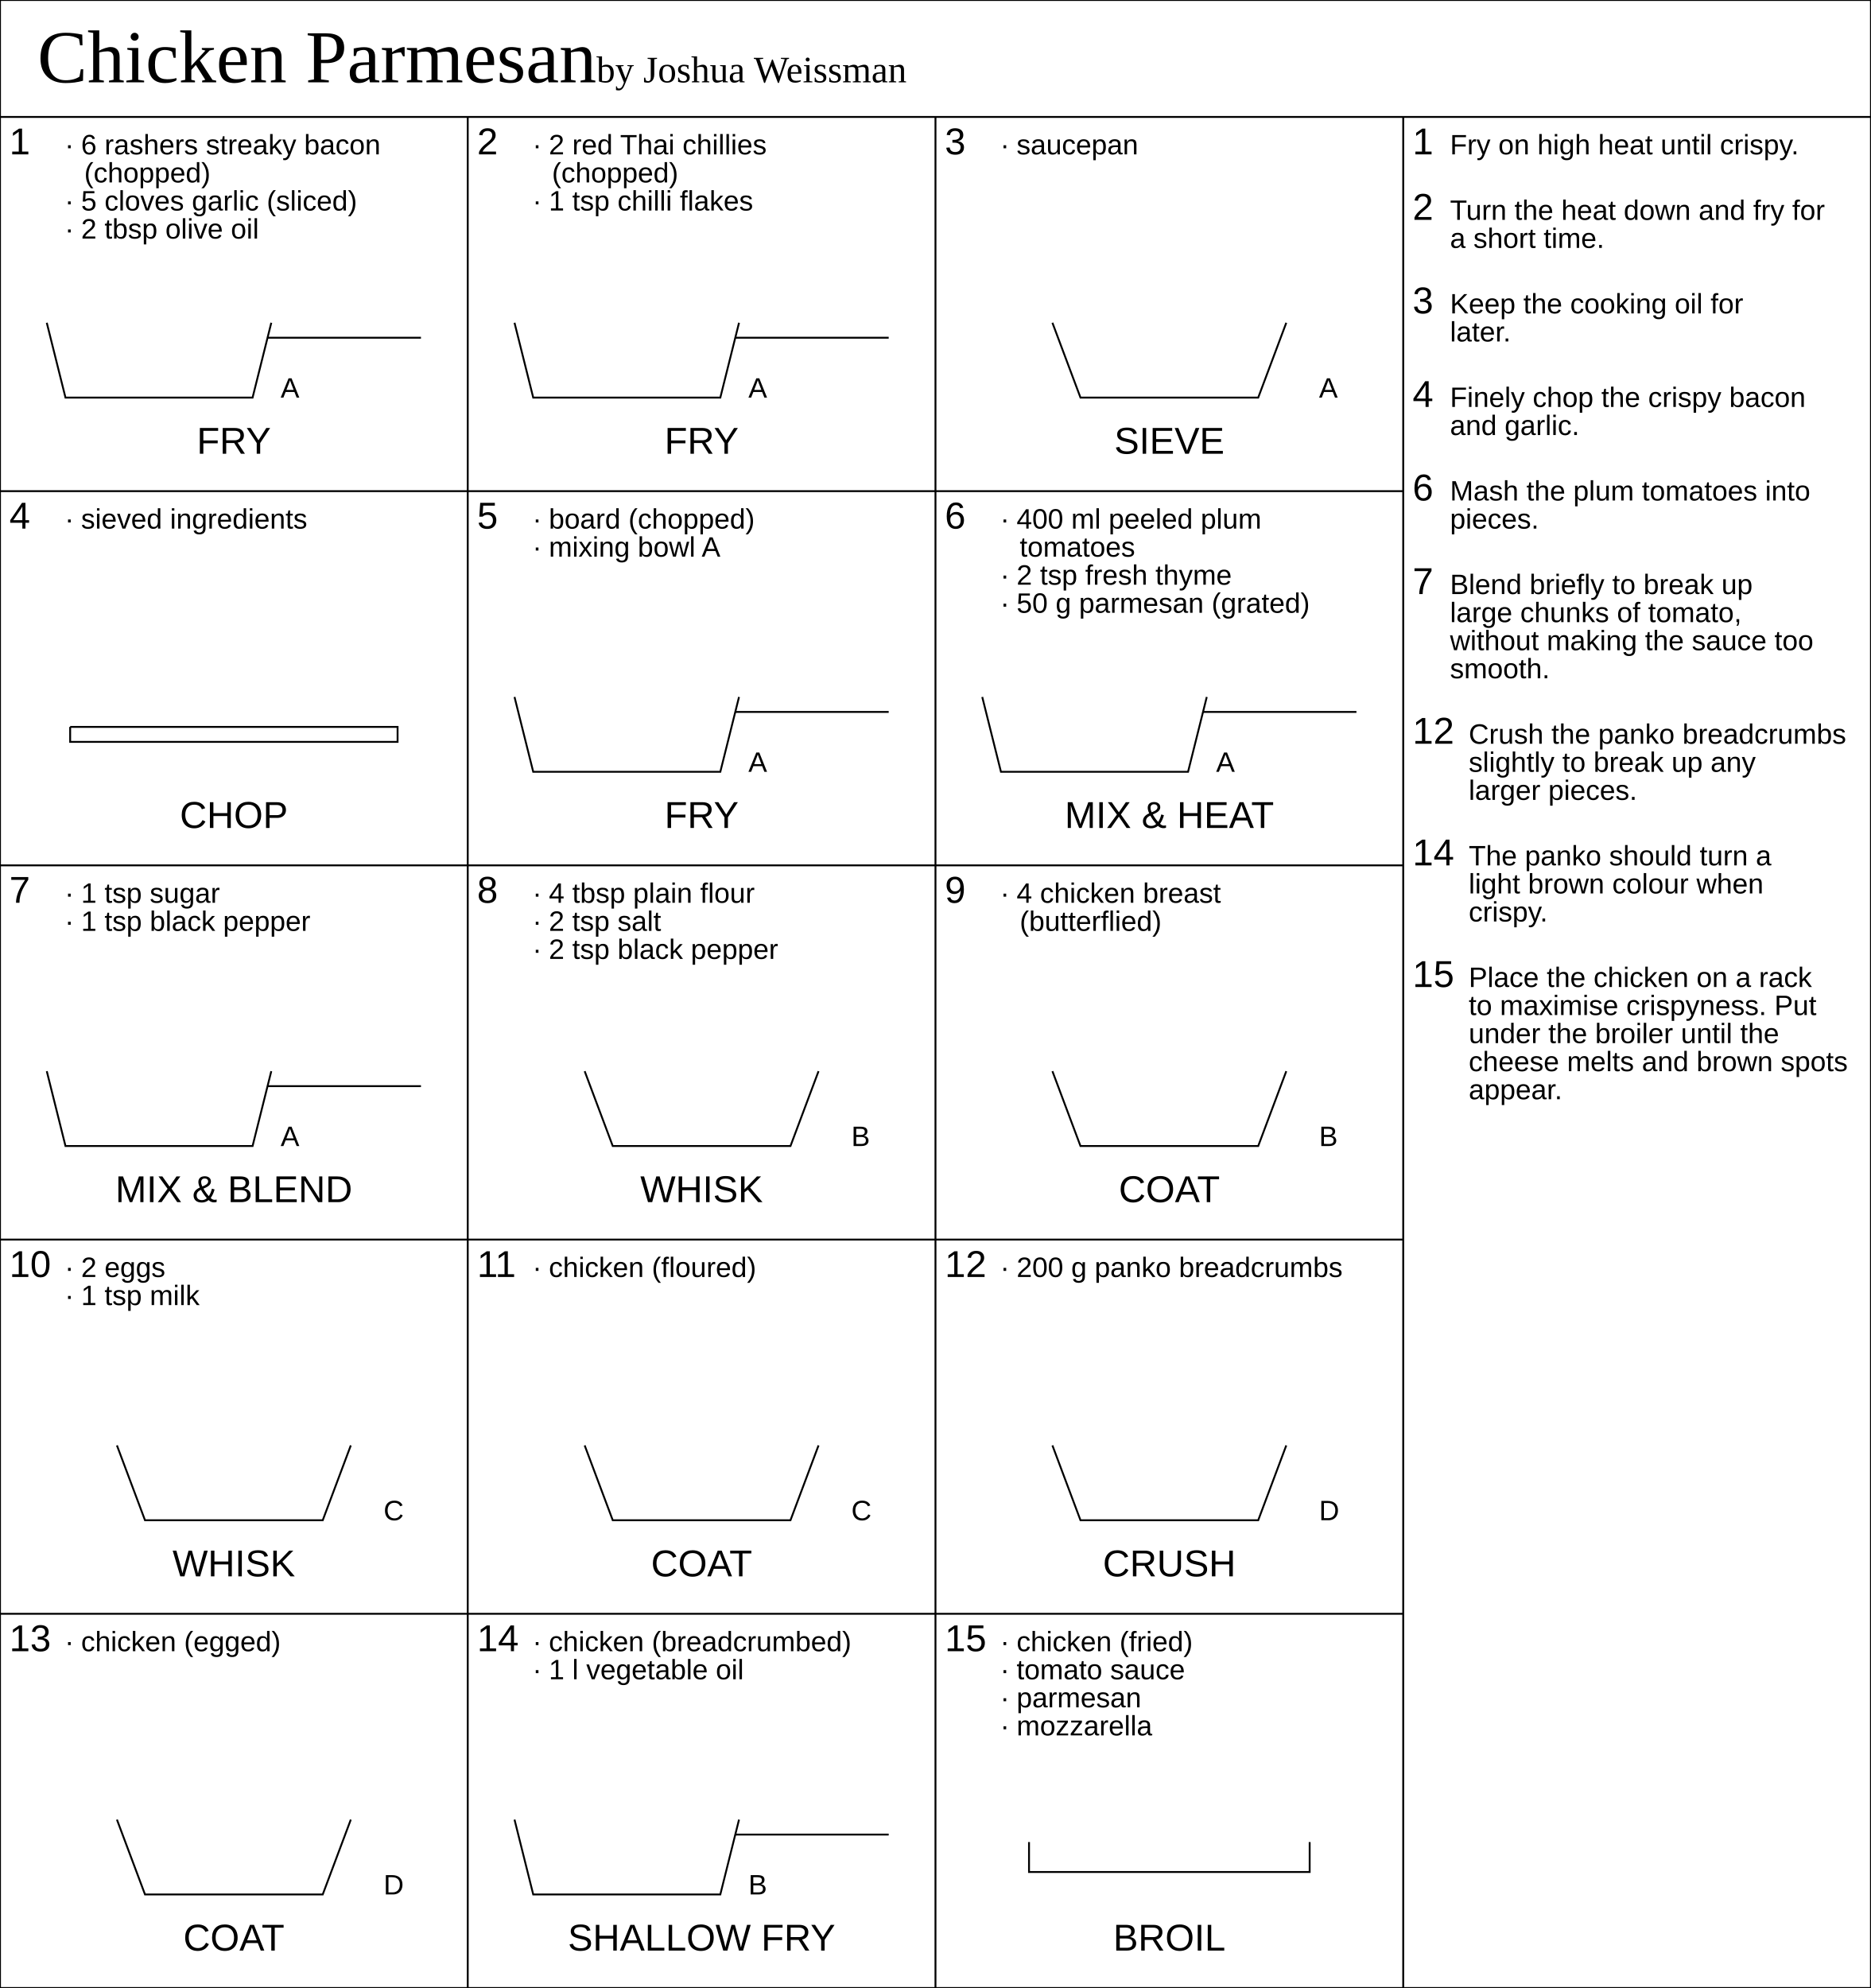
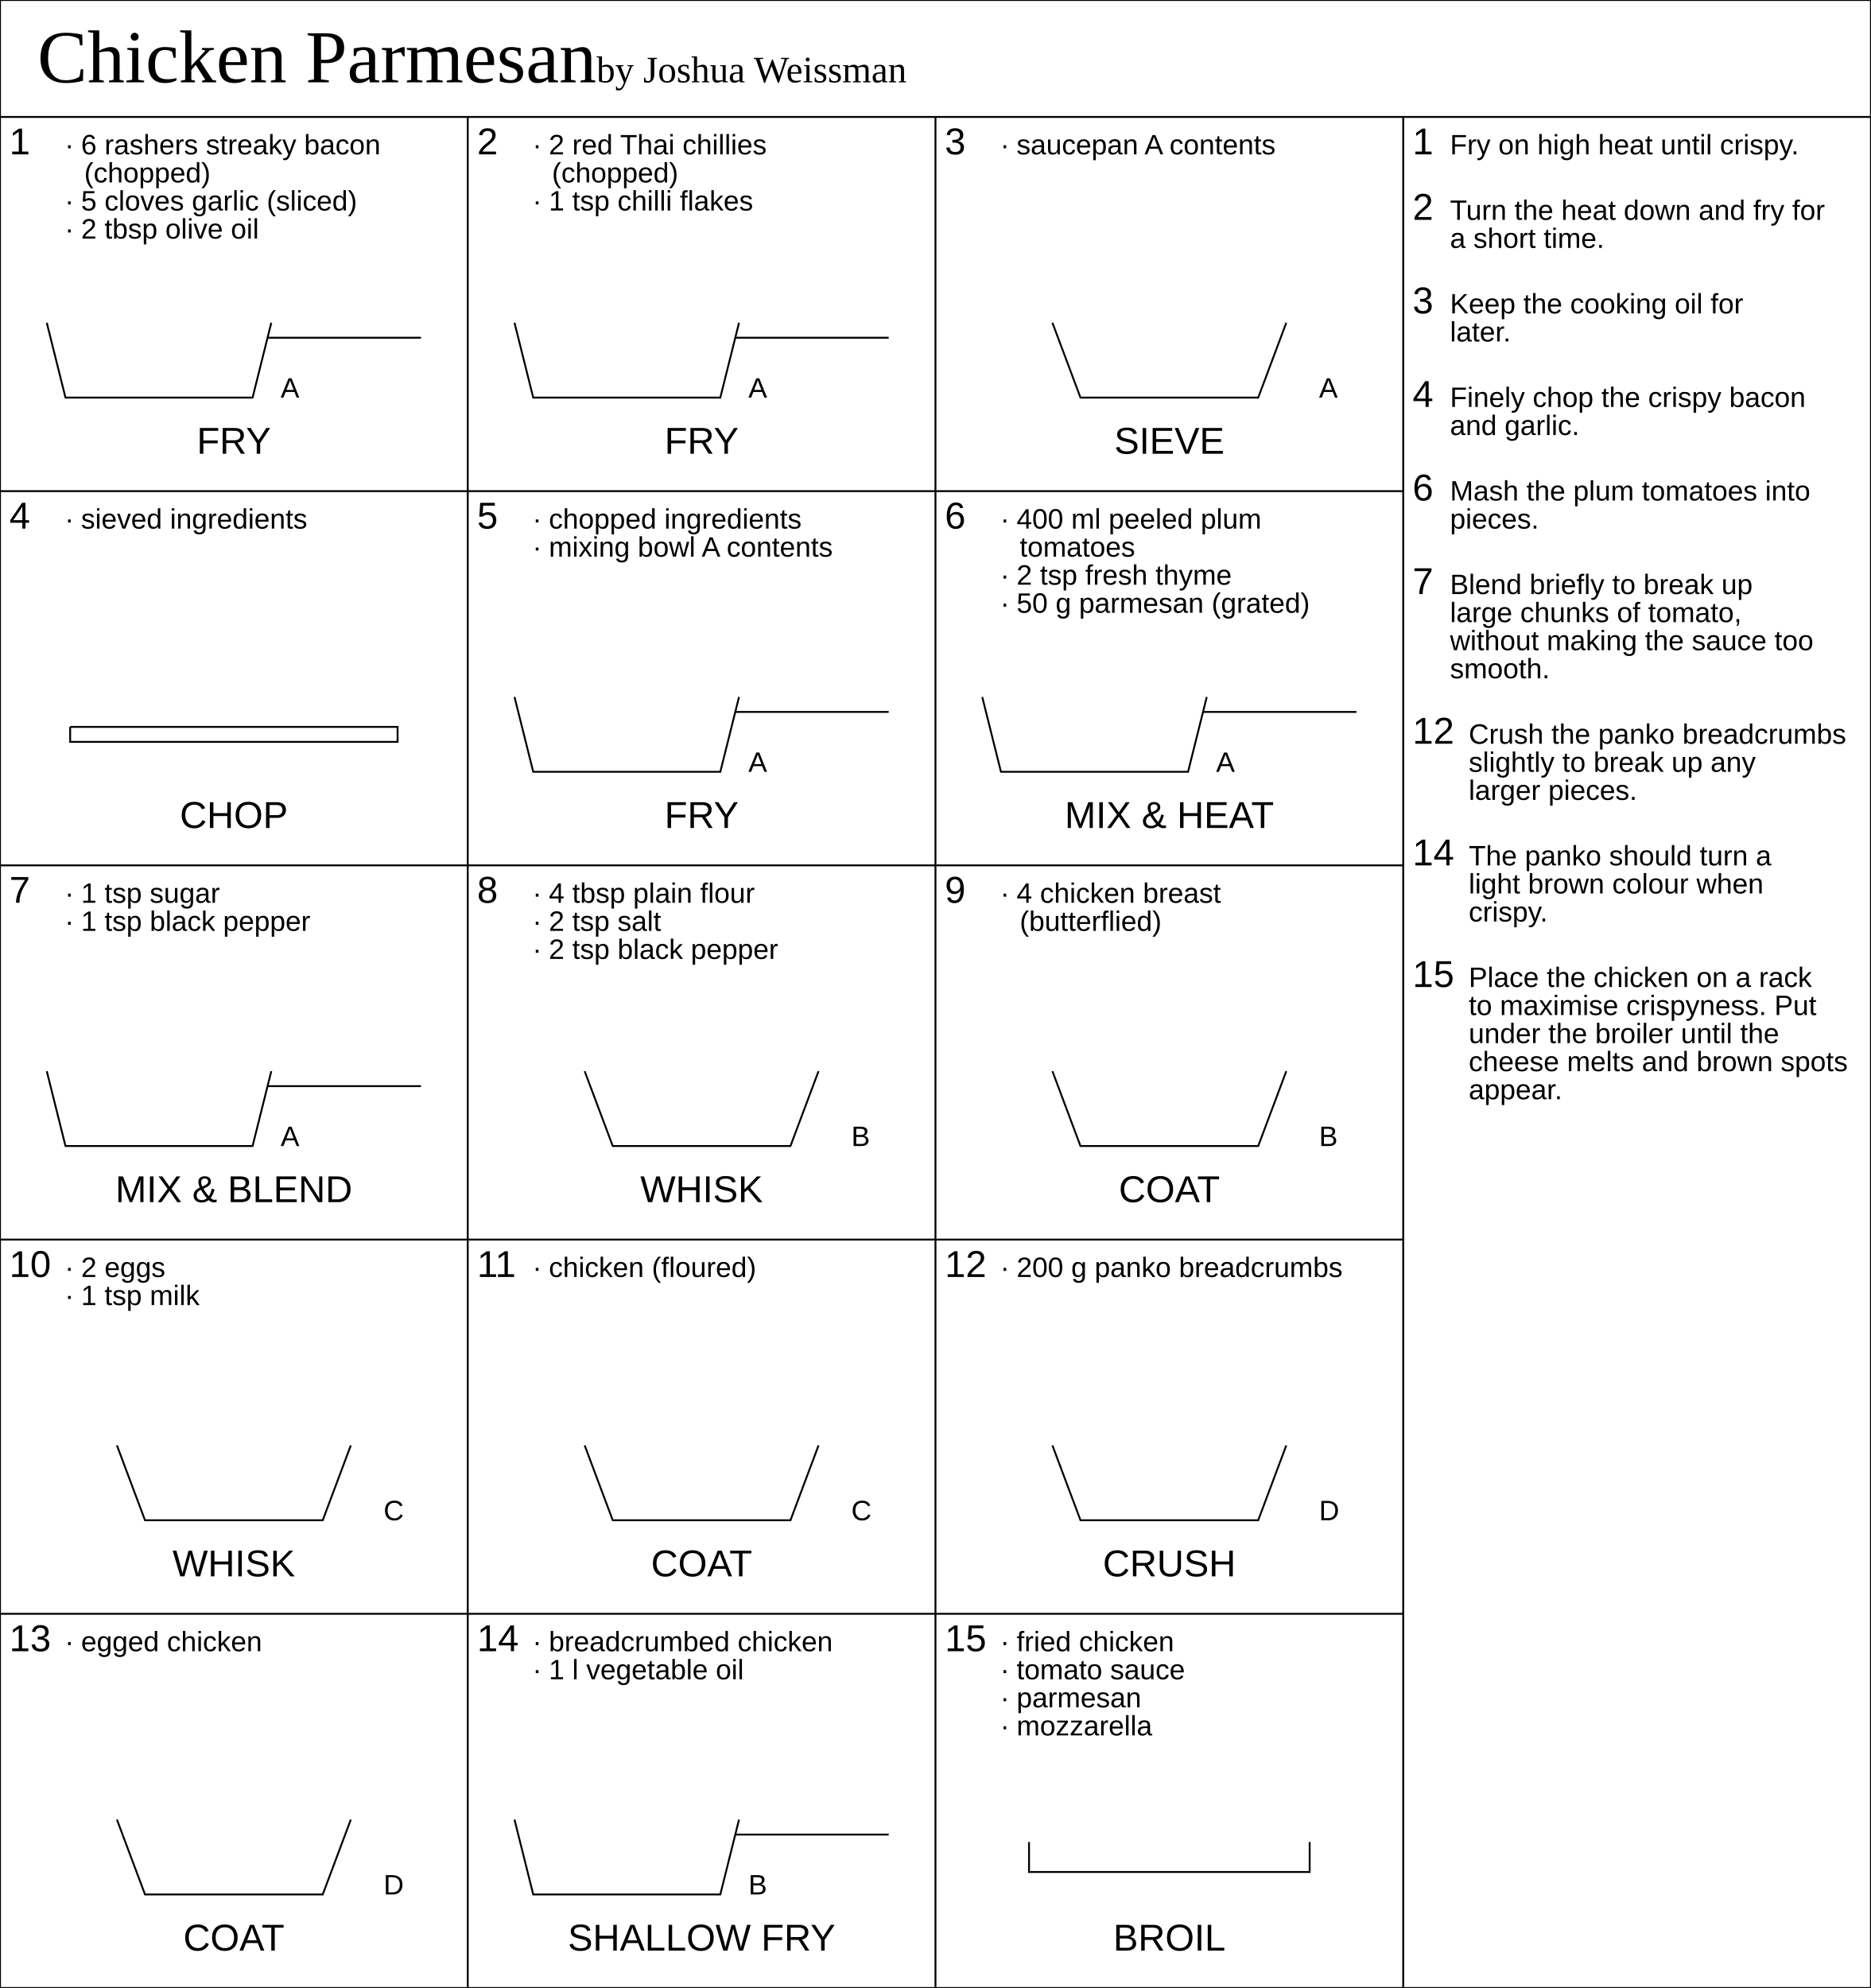
<svg xmlns="http://www.w3.org/2000/svg" width="2000" height="2125.0">
  <text x="40.0" y="88.0" font-size="80">
Chicken Parmesan<tspan font-size="40">  by Joshua Weissman</tspan>
  </text>
  <polyline points="0,0 0,2125.0 " style="fill:none;stroke:black;stroke-width:2" />
  <polyline points="2000,0 2000,2125.0 " style="fill:none;stroke:black;stroke-width:2" />
  <polyline points="500,125.0 500,2125.0 " style="fill:none;stroke:black;stroke-width:2" />
  <polyline points="1000,125.0 1000,2125.0 " style="fill:none;stroke:black;stroke-width:2" />
  <polyline points="1500,125.0 1500,2125.0 " style="fill:none;stroke:black;stroke-width:2" />
  <polyline points="0,0 2000,0 " style="fill:none;stroke:black;stroke-width:2" />
  <polyline points="0,125.0 2000,125.0 " style="fill:none;stroke:black;stroke-width:2" />
  <polyline points="0,2125.0 2000,2125.0 " style="fill:none;stroke:black;stroke-width:2" />
  <polyline points="0,525.0 1500,525.0 " style="fill:none;stroke:black;stroke-width:2" />
  <polyline points="0,925.0 1500,925.0 " style="fill:none;stroke:black;stroke-width:2" />
  <polyline points="0,1325.0 1500,1325.0 " style="fill:none;stroke:black;stroke-width:2" />
  <polyline points="0,1725.0 1500,1725.0 " style="fill:none;stroke:black;stroke-width:2" />
  <text x="10.0" y="165.0" text-anchor="left" style="font-family:Arial;font-size:40"> 
1 </text>
  <text x="70.0" y="165.0" text-anchor="left" style="font-family:Arial;font-size:30"> 
∙ 6 rashers streaky bacon </text>
  <text x="90.0" y="195.0" text-anchor="left" style="font-family:Arial;font-size:30"> 
(chopped) </text>
  <text x="70.0" y="225.0" text-anchor="left" style="font-family:Arial;font-size:30"> 
∙ 5 cloves garlic (sliced) </text>
  <text x="70.0" y="255.0" text-anchor="left" style="font-family:Arial;font-size:30"> 
∙ 2 tbsp olive oil </text>
  <polyline points="50.0,345.0 70.0,425.0 270.0,425.0 290.0,345.0" style="fill:none;stroke:black;stroke-width:2" />
  <polyline points="286,361.0 450.0,361.0" style="fill:none;stroke:black;stroke-width:2" />
  <text x="300.0" y="425.0" text-anchor="left" style="font-family:Arial;font-size:30"> 
A </text>
  <text x="250.0" y="485.0" text-anchor="middle" style="font-family:Arial;font-size:40"> 
FRY </text>
  <text x="1510.0" y="165.0" text-anchor="left" style="font-family:Arial;font-size:40"> 
1 </text>
  <text x="1550.0" y="165.0" text-anchor="left" style="font-family:Arial;font-size:30"> 
Fry on high heat until crispy. </text>
  <text x="510.0" y="165.0" text-anchor="left" style="font-family:Arial;font-size:40"> 
2 </text>
  <text x="570.0" y="165.0" text-anchor="left" style="font-family:Arial;font-size:30"> 
∙ 2 red Thai chillies </text>
  <text x="590.0" y="195.0" text-anchor="left" style="font-family:Arial;font-size:30"> 
(chopped) </text>
  <text x="570.0" y="225.0" text-anchor="left" style="font-family:Arial;font-size:30"> 
∙ 1 tsp chilli flakes </text>
  <polyline points="550.0,345.0 570.0,425.0 770.0,425.0 790.0,345.0" style="fill:none;stroke:black;stroke-width:2" />
  <polyline points="786.0,361.0 950.0,361.0" style="fill:none;stroke:black;stroke-width:2" />
  <text x="800.0" y="425.0" text-anchor="left" style="font-family:Arial;font-size:30"> 
A </text>
  <text x="750.0" y="485.0" text-anchor="middle" style="font-family:Arial;font-size:40"> 
FRY </text>
  <text x="1510.0" y="235.0" text-anchor="left" style="font-family:Arial;font-size:40"> 
2 </text>
  <text x="1550.0" y="235.0" text-anchor="left" style="font-family:Arial;font-size:30"> 
Turn the heat down and fry for </text>
  <text x="1550.0" y="265.0" text-anchor="left" style="font-family:Arial;font-size:30"> 
a short time. </text>
  <text x="1010.0" y="165.0" text-anchor="left" style="font-family:Arial;font-size:40"> 
3 </text>
  <text x="1070.0" y="165.0" text-anchor="left" style="font-family:Arial;font-size:30"> 
- ∙ saucepan </text>
+ ∙ saucepan A contents </text>
  <polyline points="1125.0,345.0 1155.0,425.0 1345.0,425.0 1375.0,345.0" style="fill:none;stroke:black;stroke-width:2" />
  <text x="1410.0" y="425.0" text-anchor="left" style="font-family:Arial;font-size:30"> 
A </text>
  <text x="1250.0" y="485.0" text-anchor="middle" style="font-family:Arial;font-size:40"> 
SIEVE </text>
  <text x="1510.0" y="335.0" text-anchor="left" style="font-family:Arial;font-size:40"> 
3 </text>
  <text x="1550.0" y="335.0" text-anchor="left" style="font-family:Arial;font-size:30"> 
Keep the cooking oil for </text>
  <text x="1550.0" y="365.0" text-anchor="left" style="font-family:Arial;font-size:30"> 
later. </text>
  <text x="10.0" y="565.0" text-anchor="left" style="font-family:Arial;font-size:40"> 
4 </text>
  <text x="70.0" y="565.0" text-anchor="left" style="font-family:Arial;font-size:30"> 
∙ sieved ingredients </text>
  <polyline points="75.0,777.0 75.0,793.0 425.0,793.0 425.0,777.0 75.0,777.0" style="fill:none;stroke:black;stroke-width:2" />
  <text x="250.0" y="885.0" text-anchor="middle" style="font-family:Arial;font-size:40"> 
CHOP </text>
  <text x="1510.0" y="435.0" text-anchor="left" style="font-family:Arial;font-size:40"> 
4 </text>
  <text x="1550.0" y="435.0" text-anchor="left" style="font-family:Arial;font-size:30"> 
Finely chop the crispy bacon </text>
  <text x="1550.0" y="465.0" text-anchor="left" style="font-family:Arial;font-size:30"> 
and garlic. </text>
  <text x="510.0" y="565.0" text-anchor="left" style="font-family:Arial;font-size:40"> 
5 </text>
  <text x="570.0" y="565.0" text-anchor="left" style="font-family:Arial;font-size:30"> 
- ∙ board (chopped) </text>
+ ∙ chopped ingredients </text>
  <text x="570.0" y="595.0" text-anchor="left" style="font-family:Arial;font-size:30"> 
- ∙ mixing bowl A </text>
+ ∙ mixing bowl A contents </text>
  <polyline points="550.0,745.0 570.0,825.0 770.0,825.0 790.0,745.0" style="fill:none;stroke:black;stroke-width:2" />
  <polyline points="786.0,761.0 950.0,761.0" style="fill:none;stroke:black;stroke-width:2" />
  <text x="800.0" y="825.0" text-anchor="left" style="font-family:Arial;font-size:30"> 
A </text>
  <text x="750.0" y="885.0" text-anchor="middle" style="font-family:Arial;font-size:40"> 
FRY </text>
  <text x="1010.0" y="565.0" text-anchor="left" style="font-family:Arial;font-size:40"> 
6 </text>
  <text x="1070.0" y="565.0" text-anchor="left" style="font-family:Arial;font-size:30"> 
∙ 400 ml peeled plum </text>
  <text x="1090.0" y="595.0" text-anchor="left" style="font-family:Arial;font-size:30"> 
tomatoes </text>
  <text x="1070.0" y="625.0" text-anchor="left" style="font-family:Arial;font-size:30"> 
∙ 2 tsp fresh thyme </text>
  <text x="1070.0" y="655.0" text-anchor="left" style="font-family:Arial;font-size:30"> 
∙ 50 g parmesan (grated) </text>
  <polyline points="1050.0,745.0 1070.0,825.0 1270.0,825.0 1290.0,745.0" style="fill:none;stroke:black;stroke-width:2" />
  <polyline points="1286.0,761.0 1450.0,761.0" style="fill:none;stroke:black;stroke-width:2" />
  <text x="1300.0" y="825.0" text-anchor="left" style="font-family:Arial;font-size:30"> 
A </text>
  <text x="1250.0" y="885.0" text-anchor="middle" style="font-family:Arial;font-size:40"> 
MIX &amp; HEAT </text>
  <text x="1510.0" y="535.0" text-anchor="left" style="font-family:Arial;font-size:40"> 
6 </text>
  <text x="1550.0" y="535.0" text-anchor="left" style="font-family:Arial;font-size:30"> 
Mash the plum tomatoes into </text>
  <text x="1550.0" y="565.0" text-anchor="left" style="font-family:Arial;font-size:30"> 
pieces. </text>
  <text x="10.0" y="965.0" text-anchor="left" style="font-family:Arial;font-size:40"> 
7 </text>
  <text x="70.0" y="965.0" text-anchor="left" style="font-family:Arial;font-size:30"> 
∙ 1 tsp sugar </text>
  <text x="70.0" y="995.0" text-anchor="left" style="font-family:Arial;font-size:30"> 
∙ 1 tsp black pepper </text>
  <polyline points="50.0,1145.0 70.0,1225.0 270.0,1225.0 290.0,1145.0" style="fill:none;stroke:black;stroke-width:2" />
  <polyline points="286,1161.0 450.0,1161.0" style="fill:none;stroke:black;stroke-width:2" />
  <text x="300.0" y="1225.0" text-anchor="left" style="font-family:Arial;font-size:30"> 
A </text>
  <text x="250.0" y="1285.0" text-anchor="middle" style="font-family:Arial;font-size:40"> 
MIX &amp; BLEND </text>
  <text x="1510.0" y="635.0" text-anchor="left" style="font-family:Arial;font-size:40"> 
7 </text>
  <text x="1550.0" y="635.0" text-anchor="left" style="font-family:Arial;font-size:30"> 
Blend briefly to break up </text>
  <text x="1550.0" y="665.0" text-anchor="left" style="font-family:Arial;font-size:30"> 
large chunks of tomato, </text>
  <text x="1550.0" y="695.0" text-anchor="left" style="font-family:Arial;font-size:30"> 
without making the sauce too </text>
  <text x="1550.0" y="725.0" text-anchor="left" style="font-family:Arial;font-size:30"> 
smooth. </text>
  <text x="510.0" y="965.0" text-anchor="left" style="font-family:Arial;font-size:40"> 
8 </text>
  <text x="570.0" y="965.0" text-anchor="left" style="font-family:Arial;font-size:30"> 
∙ 4 tbsp plain flour </text>
  <text x="570.0" y="995.0" text-anchor="left" style="font-family:Arial;font-size:30"> 
∙ 2 tsp salt </text>
  <text x="570.0" y="1025.0" text-anchor="left" style="font-family:Arial;font-size:30"> 
∙ 2 tsp black pepper </text>
  <polyline points="625.0,1145.0 655.0,1225.0 845.0,1225.0 875.0,1145.0" style="fill:none;stroke:black;stroke-width:2" />
  <text x="910.0" y="1225.0" text-anchor="left" style="font-family:Arial;font-size:30"> 
B </text>
  <text x="750.0" y="1285.0" text-anchor="middle" style="font-family:Arial;font-size:40"> 
WHISK </text>
  <text x="1010.0" y="965.0" text-anchor="left" style="font-family:Arial;font-size:40"> 
9 </text>
  <text x="1070.0" y="965.0" text-anchor="left" style="font-family:Arial;font-size:30"> 
∙ 4 chicken breast </text>
  <text x="1090.0" y="995.0" text-anchor="left" style="font-family:Arial;font-size:30"> 
(butterflied) </text>
  <polyline points="1125.0,1145.0 1155.0,1225.0 1345.0,1225.0 1375.0,1145.0" style="fill:none;stroke:black;stroke-width:2" />
  <text x="1410.0" y="1225.0" text-anchor="left" style="font-family:Arial;font-size:30"> 
B </text>
  <text x="1250.0" y="1285.0" text-anchor="middle" style="font-family:Arial;font-size:40"> 
COAT </text>
  <text x="10.0" y="1365.0" text-anchor="left" style="font-family:Arial;font-size:40"> 
10 </text>
  <text x="70.0" y="1365.0" text-anchor="left" style="font-family:Arial;font-size:30"> 
∙ 2 eggs </text>
  <text x="70.0" y="1395.0" text-anchor="left" style="font-family:Arial;font-size:30"> 
∙ 1 tsp milk </text>
  <polyline points="125.0,1545.0 155.0,1625.0 345.0,1625.0 375.0,1545.0" style="fill:none;stroke:black;stroke-width:2" />
  <text x="410.0" y="1625.0" text-anchor="left" style="font-family:Arial;font-size:30"> 
C </text>
  <text x="250.0" y="1685.0" text-anchor="middle" style="font-family:Arial;font-size:40"> 
WHISK </text>
  <text x="510.0" y="1365.0" text-anchor="left" style="font-family:Arial;font-size:40"> 
11 </text>
  <text x="570.0" y="1365.0" text-anchor="left" style="font-family:Arial;font-size:30"> 
∙ chicken (floured) </text>
  <polyline points="625.0,1545.0 655.0,1625.0 845.0,1625.0 875.0,1545.0" style="fill:none;stroke:black;stroke-width:2" />
  <text x="910.0" y="1625.0" text-anchor="left" style="font-family:Arial;font-size:30"> 
C </text>
  <text x="750.0" y="1685.0" text-anchor="middle" style="font-family:Arial;font-size:40"> 
COAT </text>
  <text x="1010.0" y="1365.0" text-anchor="left" style="font-family:Arial;font-size:40"> 
12 </text>
  <text x="1070.0" y="1365.0" text-anchor="left" style="font-family:Arial;font-size:30"> 
∙ 200 g panko breadcrumbs </text>
  <polyline points="1125.0,1545.0 1155.0,1625.0 1345.0,1625.0 1375.0,1545.0" style="fill:none;stroke:black;stroke-width:2" />
  <text x="1410.0" y="1625.0" text-anchor="left" style="font-family:Arial;font-size:30"> 
D </text>
  <text x="1250.0" y="1685.0" text-anchor="middle" style="font-family:Arial;font-size:40"> 
CRUSH </text>
  <text x="1510.0" y="795.0" text-anchor="left" style="font-family:Arial;font-size:40"> 
12 </text>
  <text x="1570.0" y="795.0" text-anchor="left" style="font-family:Arial;font-size:30"> 
Crush the panko breadcrumbs </text>
  <text x="1570.0" y="825.0" text-anchor="left" style="font-family:Arial;font-size:30"> 
slightly to break up any </text>
  <text x="1570.0" y="855.0" text-anchor="left" style="font-family:Arial;font-size:30"> 
larger pieces. </text>
  <text x="10.0" y="1765.0" text-anchor="left" style="font-family:Arial;font-size:40"> 
13 </text>
  <text x="70.0" y="1765.0" text-anchor="left" style="font-family:Arial;font-size:30"> 
- ∙ chicken (egged) </text>
+ ∙ egged chicken </text>
  <polyline points="125.0,1945.0 155.0,2025.0 345.0,2025.0 375.0,1945.0" style="fill:none;stroke:black;stroke-width:2" />
  <text x="410.0" y="2025.0" text-anchor="left" style="font-family:Arial;font-size:30"> 
D </text>
  <text x="250.0" y="2085.0" text-anchor="middle" style="font-family:Arial;font-size:40"> 
COAT </text>
  <text x="510.0" y="1765.0" text-anchor="left" style="font-family:Arial;font-size:40"> 
14 </text>
  <text x="570.0" y="1765.0" text-anchor="left" style="font-family:Arial;font-size:30"> 
- ∙ chicken (breadcrumbed) </text>
+ ∙ breadcrumbed chicken </text>
  <text x="570.0" y="1795.0" text-anchor="left" style="font-family:Arial;font-size:30"> 
∙ 1 l vegetable oil </text>
  <polyline points="550.0,1945.0 570.0,2025.0 770.0,2025.0 790.0,1945.0" style="fill:none;stroke:black;stroke-width:2" />
  <polyline points="786.0,1961.0 950.0,1961.0" style="fill:none;stroke:black;stroke-width:2" />
  <text x="800.0" y="2025.0" text-anchor="left" style="font-family:Arial;font-size:30"> 
B </text>
  <text x="750.0" y="2085.0" text-anchor="middle" style="font-family:Arial;font-size:40"> 
SHALLOW FRY </text>
  <text x="1510.0" y="925.0" text-anchor="left" style="font-family:Arial;font-size:40"> 
14 </text>
  <text x="1570.0" y="925.0" text-anchor="left" style="font-family:Arial;font-size:30"> 
The panko should turn a </text>
  <text x="1570.0" y="955.0" text-anchor="left" style="font-family:Arial;font-size:30"> 
light brown colour when </text>
  <text x="1570.0" y="985.0" text-anchor="left" style="font-family:Arial;font-size:30"> 
crispy. </text>
  <text x="1010.0" y="1765.0" text-anchor="left" style="font-family:Arial;font-size:40"> 
15 </text>
  <text x="1070.0" y="1765.0" text-anchor="left" style="font-family:Arial;font-size:30"> 
- ∙ chicken (fried) </text>
+ ∙ fried chicken </text>
  <text x="1070.0" y="1795.0" text-anchor="left" style="font-family:Arial;font-size:30"> 
∙ tomato sauce </text>
  <text x="1070.0" y="1825.0" text-anchor="left" style="font-family:Arial;font-size:30"> 
∙ parmesan </text>
  <text x="1070.0" y="1855.0" text-anchor="left" style="font-family:Arial;font-size:30"> 
∙ mozzarella </text>
  <polyline points="1100.0,1969.0 1100.0,2001.0 1400.0,2001.0 1400.0,1969.0" style="fill:none;stroke:black;stroke-width:2" />
  <text x="1250.0" y="2085.0" text-anchor="middle" style="font-family:Arial;font-size:40"> 
BROIL </text>
  <text x="1510.0" y="1055.0" text-anchor="left" style="font-family:Arial;font-size:40"> 
15 </text>
  <text x="1570.0" y="1055.0" text-anchor="left" style="font-family:Arial;font-size:30"> 
Place the chicken on a rack </text>
  <text x="1570.0" y="1085.0" text-anchor="left" style="font-family:Arial;font-size:30"> 
to maximise crispyness. Put </text>
  <text x="1570.0" y="1115.0" text-anchor="left" style="font-family:Arial;font-size:30"> 
under the broiler until the </text>
  <text x="1570.0" y="1145.0" text-anchor="left" style="font-family:Arial;font-size:30"> 
cheese melts and brown spots </text>
  <text x="1570.0" y="1175.0" text-anchor="left" style="font-family:Arial;font-size:30"> 
appear. </text>
</svg>
